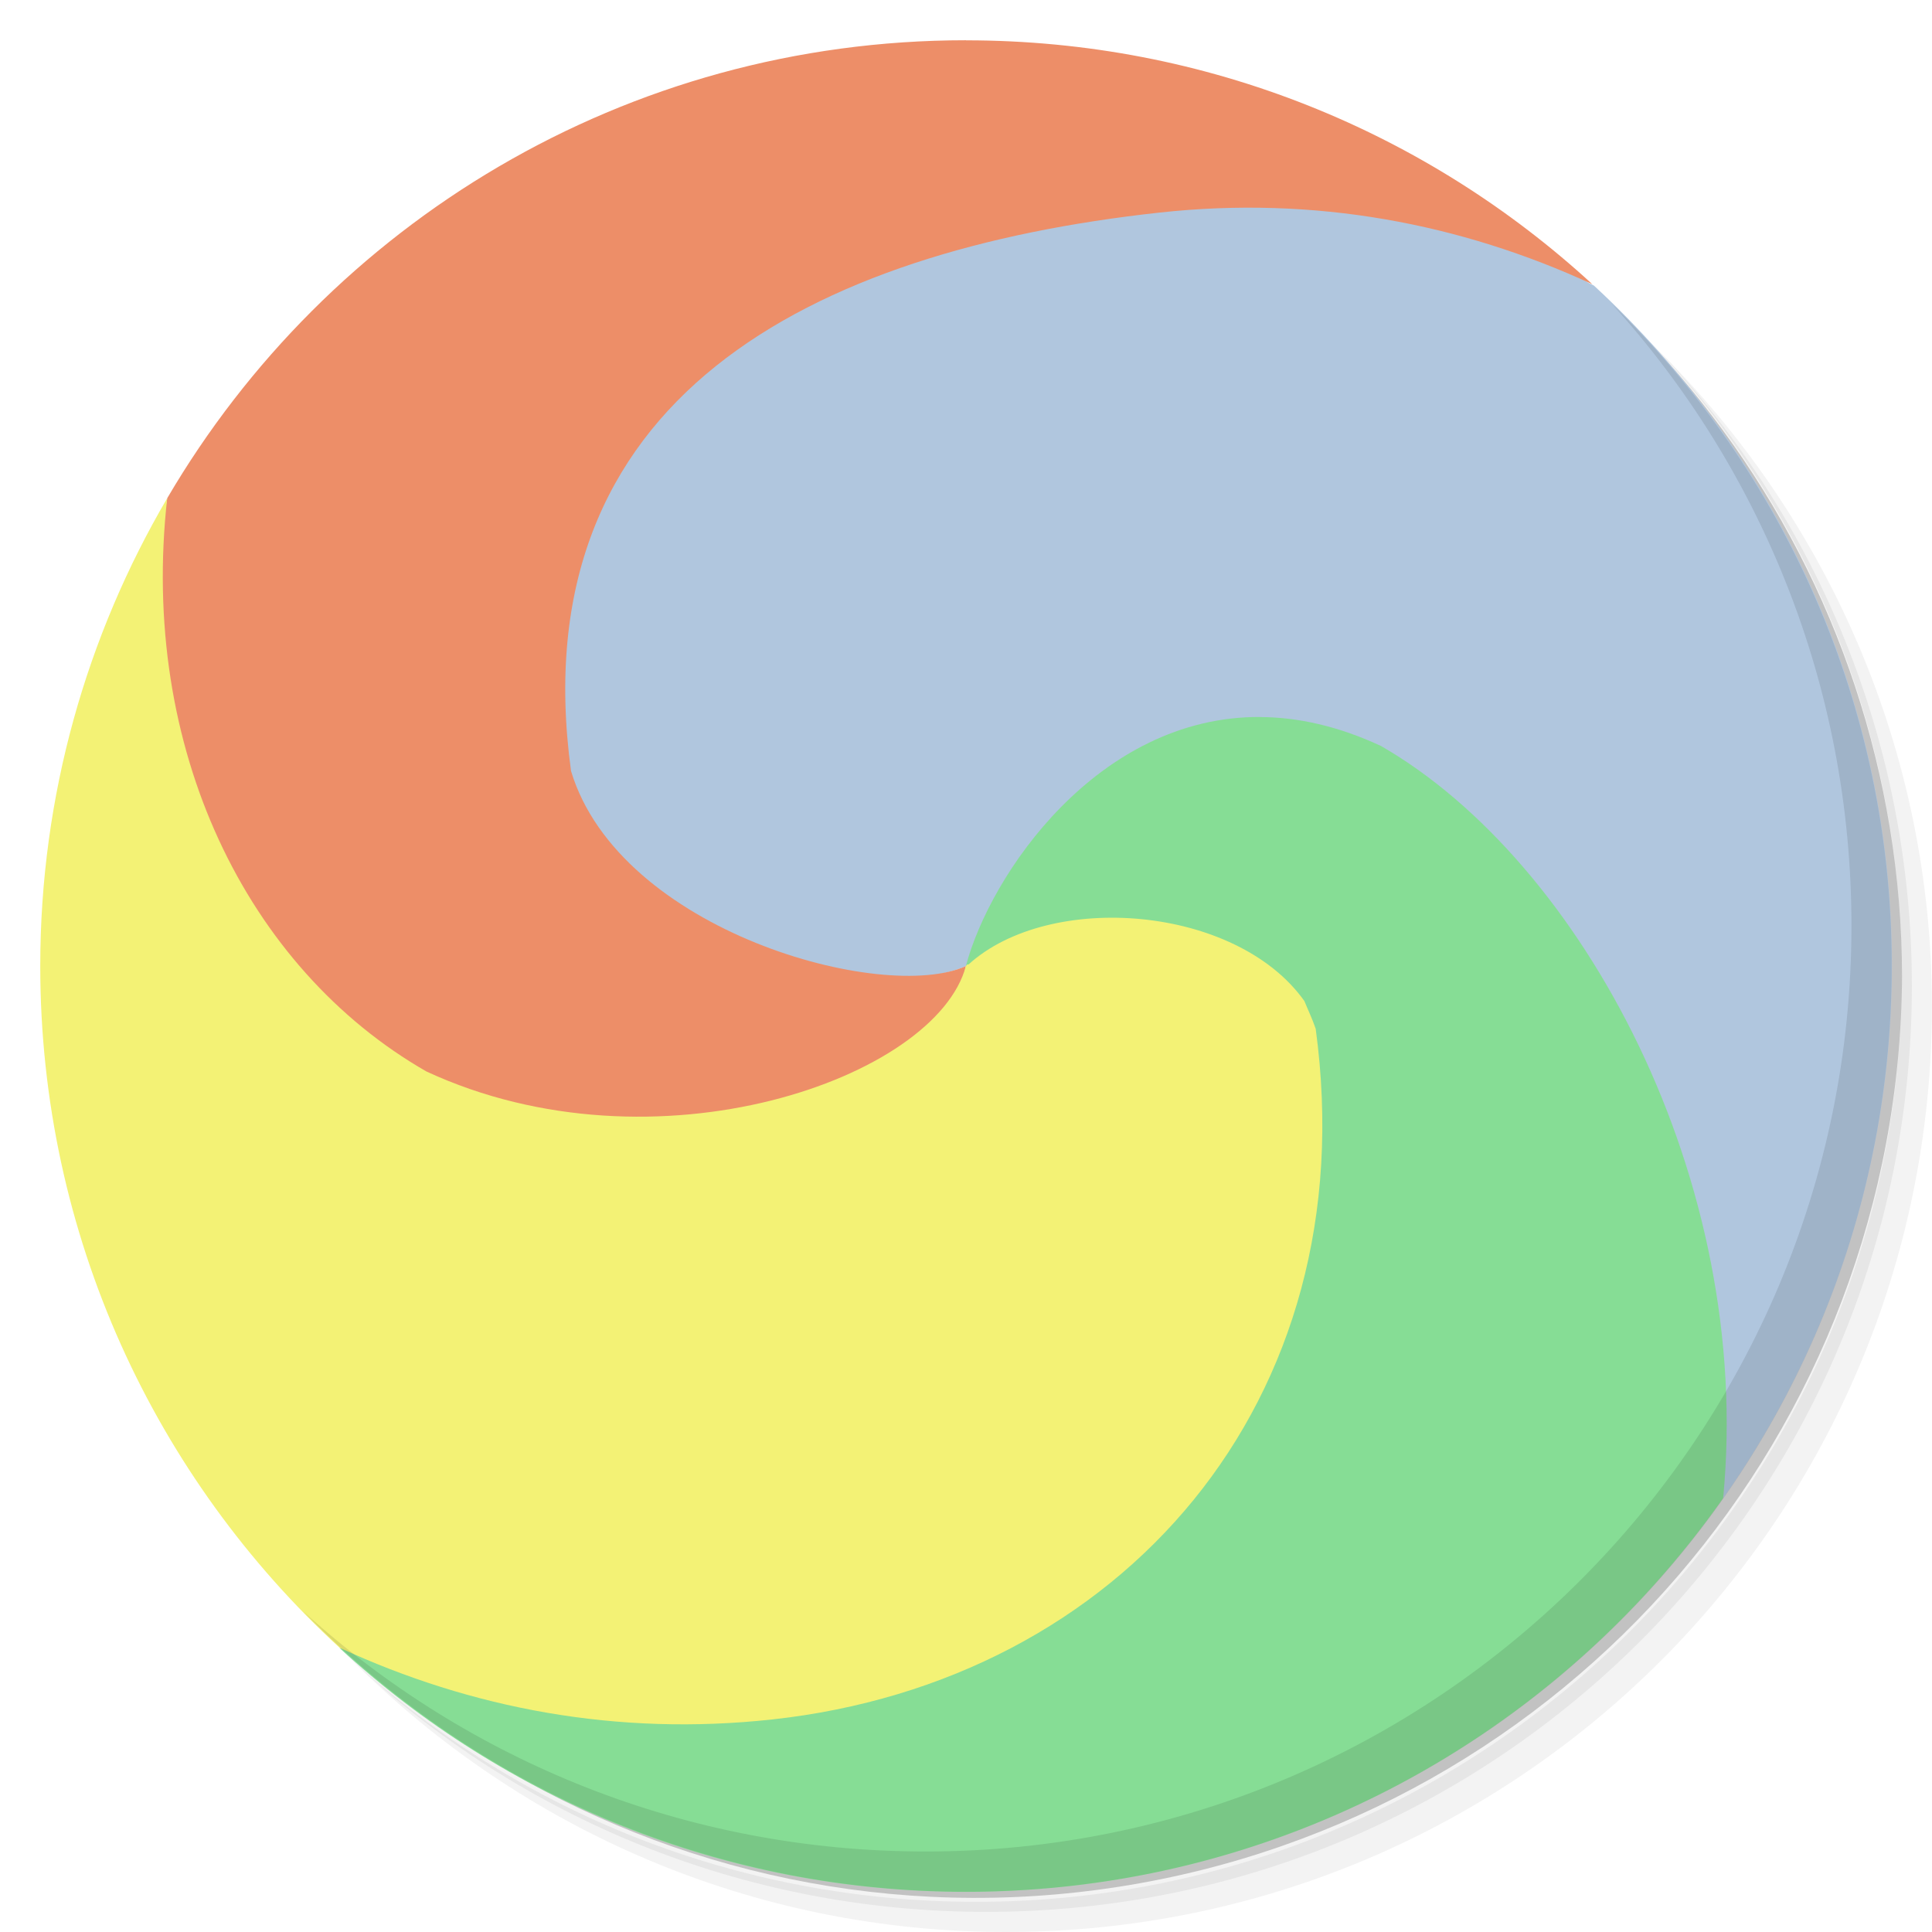
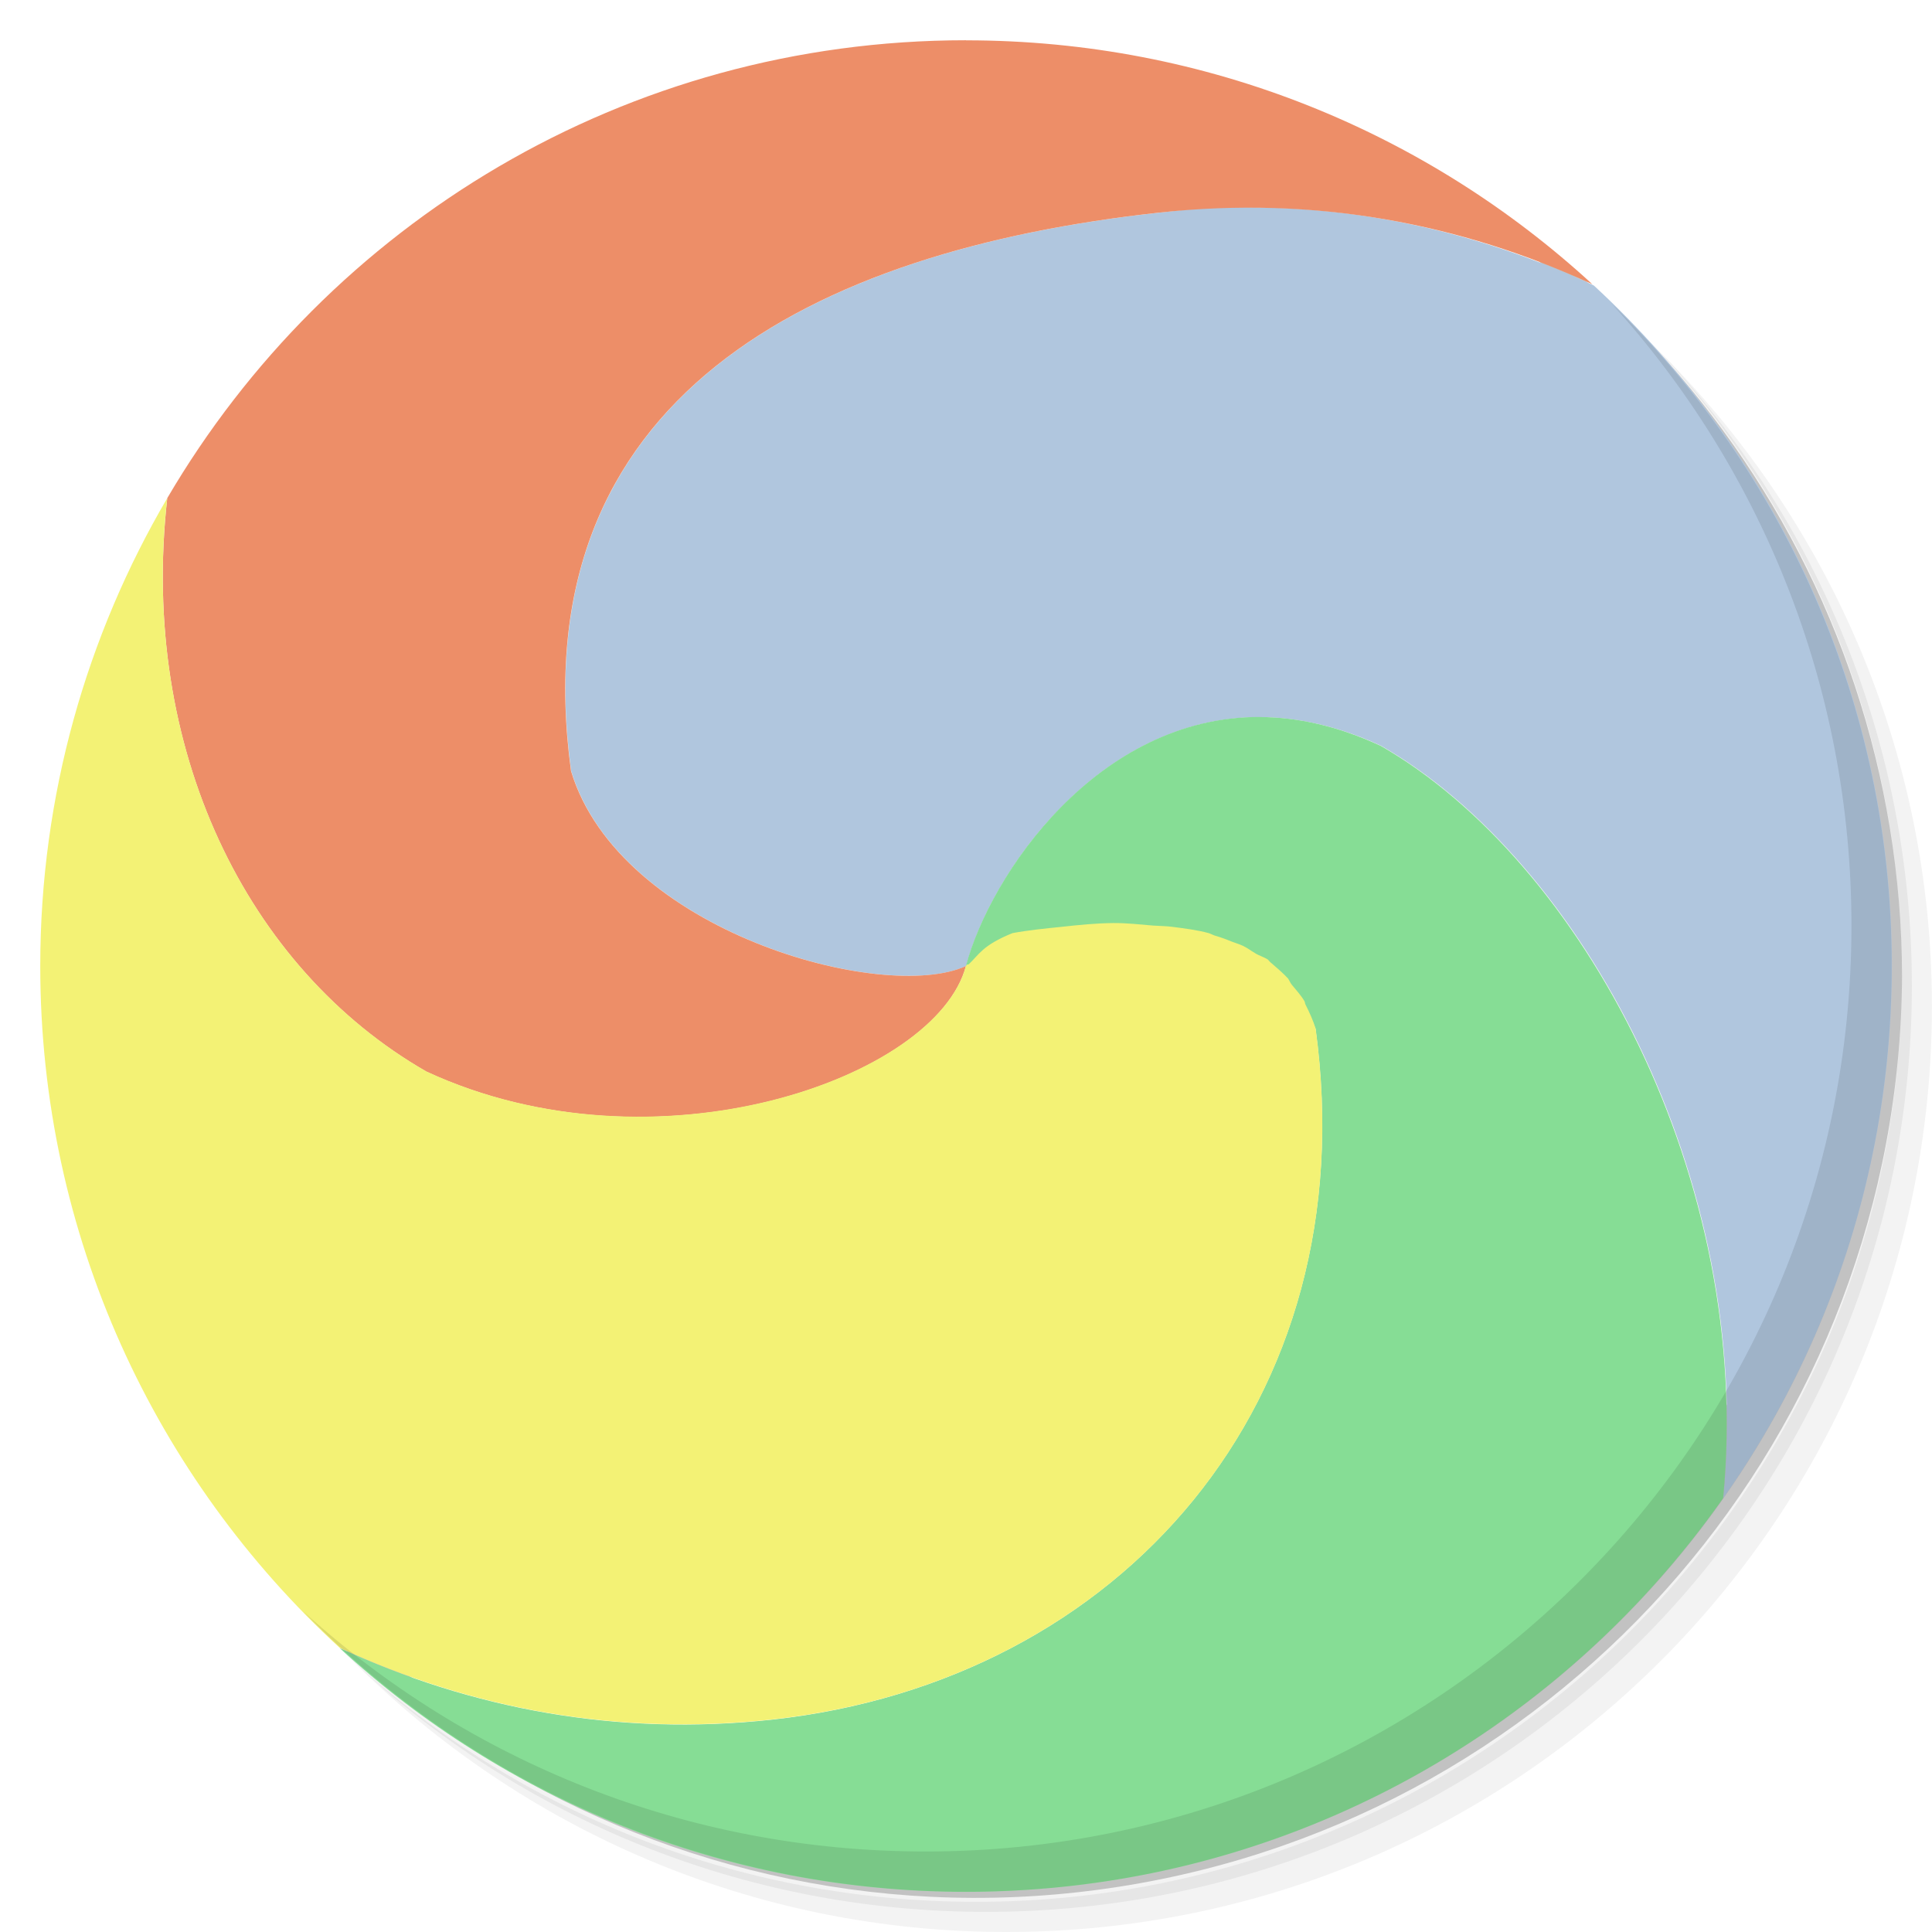
- <svg xmlns="http://www.w3.org/2000/svg" viewBox="0 0 48 48" id="svg2" version="1.1">
-   <defs id="defs4" />
-   <g id="g18">
-     <path d="m 36.31 5 c 5.859 4.062 9.688 10.831 9.688 18.5 c 0 12.426 -10.07 22.5 -22.5 22.5 c -7.669 0 -14.438 -3.828 -18.5 -9.688 c 1.037 1.822 2.306 3.499 3.781 4.969 c 4.085 3.712 9.514 5.969 15.469 5.969 c 12.703 0 23 -10.298 23 -23 c 0 -5.954 -2.256 -11.384 -5.969 -15.469 c -1.469 -1.475 -3.147 -2.744 -4.969 -3.781 z m 4.969 3.781 c 3.854 4.113 6.219 9.637 6.219 15.719 c 0 12.703 -10.297 23 -23 23 c -6.081 0 -11.606 -2.364 -15.719 -6.219 c 4.16 4.144 9.883 6.719 16.219 6.719 c 12.703 0 23 -10.298 23 -23 c 0 -6.335 -2.575 -12.06 -6.719 -16.219 z" opacity="0.05" id="path20" />
-     <path d="m 41.28 8.781 c 3.712 4.085 5.969 9.514 5.969 15.469 c 0 12.703 -10.297 23 -23 23 c -5.954 0 -11.384 -2.256 -15.469 -5.969 c 4.113 3.854 9.637 6.219 15.719 6.219 c 12.703 0 23 -10.298 23 -23 c 0 -6.081 -2.364 -11.606 -6.219 -15.719 z" opacity="0.1" id="path22" />
-     <path d="m 31.25 2.375 c 8.615 3.154 14.75 11.417 14.75 21.13 c 0 12.426 -10.07 22.5 -22.5 22.5 c -9.708 0 -17.971 -6.135 -21.12 -14.75 a 23 23 0 0 0 44.875 -7 a 23 23 0 0 0 -16 -21.875 z" opacity="0.2" id="path24" />
+ <svg xmlns="http://www.w3.org/2000/svg" viewBox="0 0 48 48">
+   <defs>
+     <clipPath>
+       <g transform="translate(0,-1004.362)">
+         <path d="m -24 13 c 0 1.105 -0.672 2 -1.5 2 -0.828 0 -1.5 -0.895 -1.5 -2 0 -1.105 0.672 -2 1.5 -2 0.828 0 1.5 0.895 1.5 2 z" transform="matrix(15.33333,0,0,11.5,415,878.8622)" fill="#1890d0" />
+       </g>
+     </clipPath>
+     <clipPath>
+       <g transform="translate(0,-1004.362)">
+         <path d="m -24 13 c 0 1.105 -0.672 2 -1.5 2 -0.828 0 -1.5 -0.895 -1.5 -2 0 -1.105 0.672 -2 1.5 -2 0.828 0 1.5 0.895 1.5 2 z" transform="matrix(15.33333,0,0,11.5,415,878.8622)" fill="#1890d0" />
+       </g>
+     </clipPath>
+   </defs>
+   <g>
+     <path d="m 36.31 5 c 5.859 4.062 9.688 10.831 9.688 18.5 c 0 12.426 -10.07 22.5 -22.5 22.5 c -7.669 0 -14.438 -3.828 -18.5 -9.688 c 1.037 1.822 2.306 3.499 3.781 4.969 c 4.085 3.712 9.514 5.969 15.469 5.969 c 12.703 0 23 -10.298 23 -23 c 0 -5.954 -2.256 -11.384 -5.969 -15.469 c -1.469 -1.475 -3.147 -2.744 -4.969 -3.781 z m 4.969 3.781 c 3.854 4.113 6.219 9.637 6.219 15.719 c 0 12.703 -10.297 23 -23 23 c -6.081 0 -11.606 -2.364 -15.719 -6.219 c 4.16 4.144 9.883 6.719 16.219 6.719 c 12.703 0 23 -10.298 23 -23 c 0 -6.335 -2.575 -12.06 -6.719 -16.219 z" opacity="0.05" />
+     <path d="m 41.28 8.781 c 3.712 4.085 5.969 9.514 5.969 15.469 c 0 12.703 -10.297 23 -23 23 c -5.954 0 -11.384 -2.256 -15.469 -5.969 c 4.113 3.854 9.637 6.219 15.719 6.219 c 12.703 0 23 -10.298 23 -23 c 0 -6.081 -2.364 -11.606 -6.219 -15.719 z" opacity="0.1" />
+     <path d="m 31.25 2.375 c 8.615 3.154 14.75 11.417 14.75 21.13 c 0 12.426 -10.07 22.5 -22.5 22.5 c -9.708 0 -17.971 -6.135 -21.12 -14.75 a 23 23 0 0 0 44.875 -7 a 23 23 0 0 0 -16 -21.875 z" opacity="0.2" />
  </g>
-   <path d="M 11.801,20.173 C 13.004,24.161 21.961,24.937 24.004,24 33.142,8.11 43.504,27.836 42.817,37.219 45.448,33.479 47.005,28.921 47.005,24 47.005,17.315 44.152,11.296 39.599,7.094 39.578,7.084 39.558,7.072 39.536,7.063 23.383,-1.499 10.78,10.403 11.801,20.173 Z" id="path26" style="fill:#b0c6de;fill-opacity:1;fill-rule:evenodd;stroke:none" />
-   <path d="M 24,1 C 15.535,1 8.149,5.564 4.156,12.375 2.947,18.696 5.213,25.84 9.679,28.405 15.37,31.042 23.059,28.628 24,24 21.957,24.938 15.391,23.145 14.187,19.156 12.925,9.886 20.164,6.226 28.812,5.281 32.669,4.86 36.292,5.552 39.562,7.062 35.467,3.297 30.002,1.002 23.999,1.002 Z m 8.906,17.03 c 0.193,0.05 0.396,0.119 0.594,0.188 -0.204,-0.07 -0.395,-0.138 -0.594,-0.188 z" id="path28" style="fill:#ed8e68;fill-opacity:1;fill-rule:evenodd;stroke:none" />
-   <path d="m 31.31,17.813 c -4.04,-0.02 -6.711,3.918 -7.313,6.188 3.218,8.174 -5.919,16.502 -15.562,16.942 4.095,3.765 9.56,6.06 15.563,6.06 7.782,0 14.651,-3.866 18.813,-9.781 0.763,-7.928 -3.521,-15.823 -8.5,-18.688 -1.066,-0.496 -2.07,-0.715 -3,-0.719 z" id="path30" style="fill:#86dd95;fill-opacity:1;fill-rule:nonzero;stroke:none" />
-   <path d="M 4.156,12.375 C 2.157,15.784 1,19.762 1,24 c 0,6.701 2.865,12.734 7.438,16.938 3.271,1.511 6.892,2.202 10.75,1.781 8.648,-0.945 14.762,-7.879 13.5,-17.16 -0.084,-0.247 -0.197,-0.481 -0.281,-0.688 -1.692,-2.384 -6.331,-2.741 -8.346,-0.907 0.008,-0.004 -0.027,-0.004 -0.031,0 -0.008,0.004 -0.02,0.027 -0.031,0.031 C 23.265,26.788 16.28,29.257 10.593,26.62 6.127,24.057 3.456,18.59 4.155,12.37 Z" id="path32" style="fill:#f3f275;fill-opacity:1;fill-rule:nonzero;stroke:none" />
-   <g id="g34">
-     <path d="m 40.03 7.531 c 3.712 4.084 5.969 9.514 5.969 15.469 0 12.703 -10.297 23 -23 23 c -5.954 0 -11.384 -2.256 -15.469 -5.969 4.178 4.291 10.01 6.969 16.469 6.969 c 12.703 0 23 -10.298 23 -23 0 -6.462 -2.677 -12.291 -6.969 -16.469 z" opacity="0.1" id="path36" />
+   <path d="m 30.16 5.156 c -0.446 0.021 -0.885 0.074 -1.344 0.125 c -8.648 0.945 -15.887 4.605 -14.625 13.875 c 1.203 3.988 7.77 5.781 9.813 4.844 c 0.738 -2.797 4.618 -8.105 10.313 -5.469 c 4.982 2.859 9.268 10.754 8.5 18.688 c 2.631 -3.74 4.188 -8.298 4.188 -13.219 c 0 -6.685 -2.853 -12.704 -7.406 -16.906 c -0.021 -0.01 -0.041 -0.022 -0.063 -0.031 c -2.491 -1.145 -5.188 -1.835 -8.03 -1.906 c -0.444 -0.011 -0.897 -0.021 -1.344 0 z" fill="#b0c6de" fill-rule="evenodd" stroke="none" fill-opacity="1" />
+   <path d="m 24 1 c -8.465 0 -15.851 4.564 -19.844 11.375 c -0.701 6.219 1.972 11.685 6.438 14.25 c 5.691 2.637 12.668 0.172 13.406 -2.625 c -2.043 0.938 -8.609 -0.855 -9.813 -4.844 c -1.262 -9.27 5.977 -12.93 14.625 -13.875 c 3.857 -0.421 7.48 0.271 10.75 1.781 c -4.095 -3.765 -9.56 -6.06 -15.563 -6.06 z m 8.906 17.03 c 0.193 0.05 0.396 0.119 0.594 0.188 c -0.204 -0.07 -0.395 -0.138 -0.594 -0.188 z" fill="#ed8e68" fill-rule="evenodd" stroke="none" fill-opacity="1" />
+   <path d="m 31.31 17.813 c -4.04 -0.02 -6.711 3.918 -7.313 6.188 c 0.348 -0.117 7.378 -2.032 8.688 1.563 c 1.262 9.273 -4.852 16.211 -13.5 17.16 c -3.857 0.421 -7.479 -0.271 -10.75 -1.781 c 4.095 3.765 9.56 6.06 15.563 6.06 c 7.782 0 14.651 -3.866 18.813 -9.781 c 0.763 -7.928 -3.521 -15.823 -8.5 -18.688 c -1.066 -0.496 -2.07 -0.715 -3 -0.719 z" fill="#86dd95" fill-rule="nonzero" stroke="none" fill-opacity="1" />
+   <path d="m 4.156 12.375 c -1.999 3.409 -3.156 7.387 -3.156 11.625 c 0 6.701 2.865 12.734 7.438 16.938 c 3.271 1.511 6.892 2.202 10.75 1.781 c 8.648 -0.945 14.762 -7.879 13.5 -17.16 c -0.066 -0.211 -0.156 -0.41 -0.25 -0.594 c -0.02 -0.035 -0.012 -0.063 -0.031 -0.094 c -0.09 -0.152 -0.206 -0.273 -0.313 -0.406 c -0.039 -0.047 -0.063 -0.113 -0.094 -0.156 c -0.125 -0.133 -0.273 -0.262 -0.406 -0.375 c -0.039 -0.027 -0.066 -0.066 -0.094 -0.094 c -0.102 -0.066 -0.224 -0.098 -0.313 -0.156 c -0.102 -0.059 -0.2 -0.137 -0.313 -0.188 c -0.074 -0.035 -0.168 -0.063 -0.25 -0.094 c -0.145 -0.059 -0.273 -0.109 -0.438 -0.156 c -0.051 -0.016 -0.105 -0.047 -0.156 -0.063 c -0.285 -0.078 -0.602 -0.117 -0.906 -0.156 c -0.145 -0.02 -0.313 -0.02 -0.469 -0.031 c -0.332 -0.027 -0.656 -0.066 -1 -0.063 c -0.426 0.004 -0.855 0.047 -1.281 0.094 c -0.418 0.043 -0.82 0.082 -1.219 0.156 c -0.754 0.305 -0.832 0.539 -1.094 0.781 c 0.008 -0.004 -0.027 -0.004 -0.031 0 c -0.008 0.004 -0.02 0.027 -0.031 0.031 c -0.734 2.793 -7.719 5.262 -13.406 2.625 c -4.466 -2.563 -7.137 -8.03 -6.438 -14.25 z" fill="#f3f275" fill-rule="nonzero" stroke="none" fill-opacity="1" />
+   <g>
+     <path d="m 40.03 7.531 c 3.712 4.084 5.969 9.514 5.969 15.469 0 12.703 -10.297 23 -23 23 c -5.954 0 -11.384 -2.256 -15.469 -5.969 4.178 4.291 10.01 6.969 16.469 6.969 c 12.703 0 23 -10.298 23 -23 0 -6.462 -2.677 -12.291 -6.969 -16.469 z" opacity="0.1" />
  </g>
</svg>
